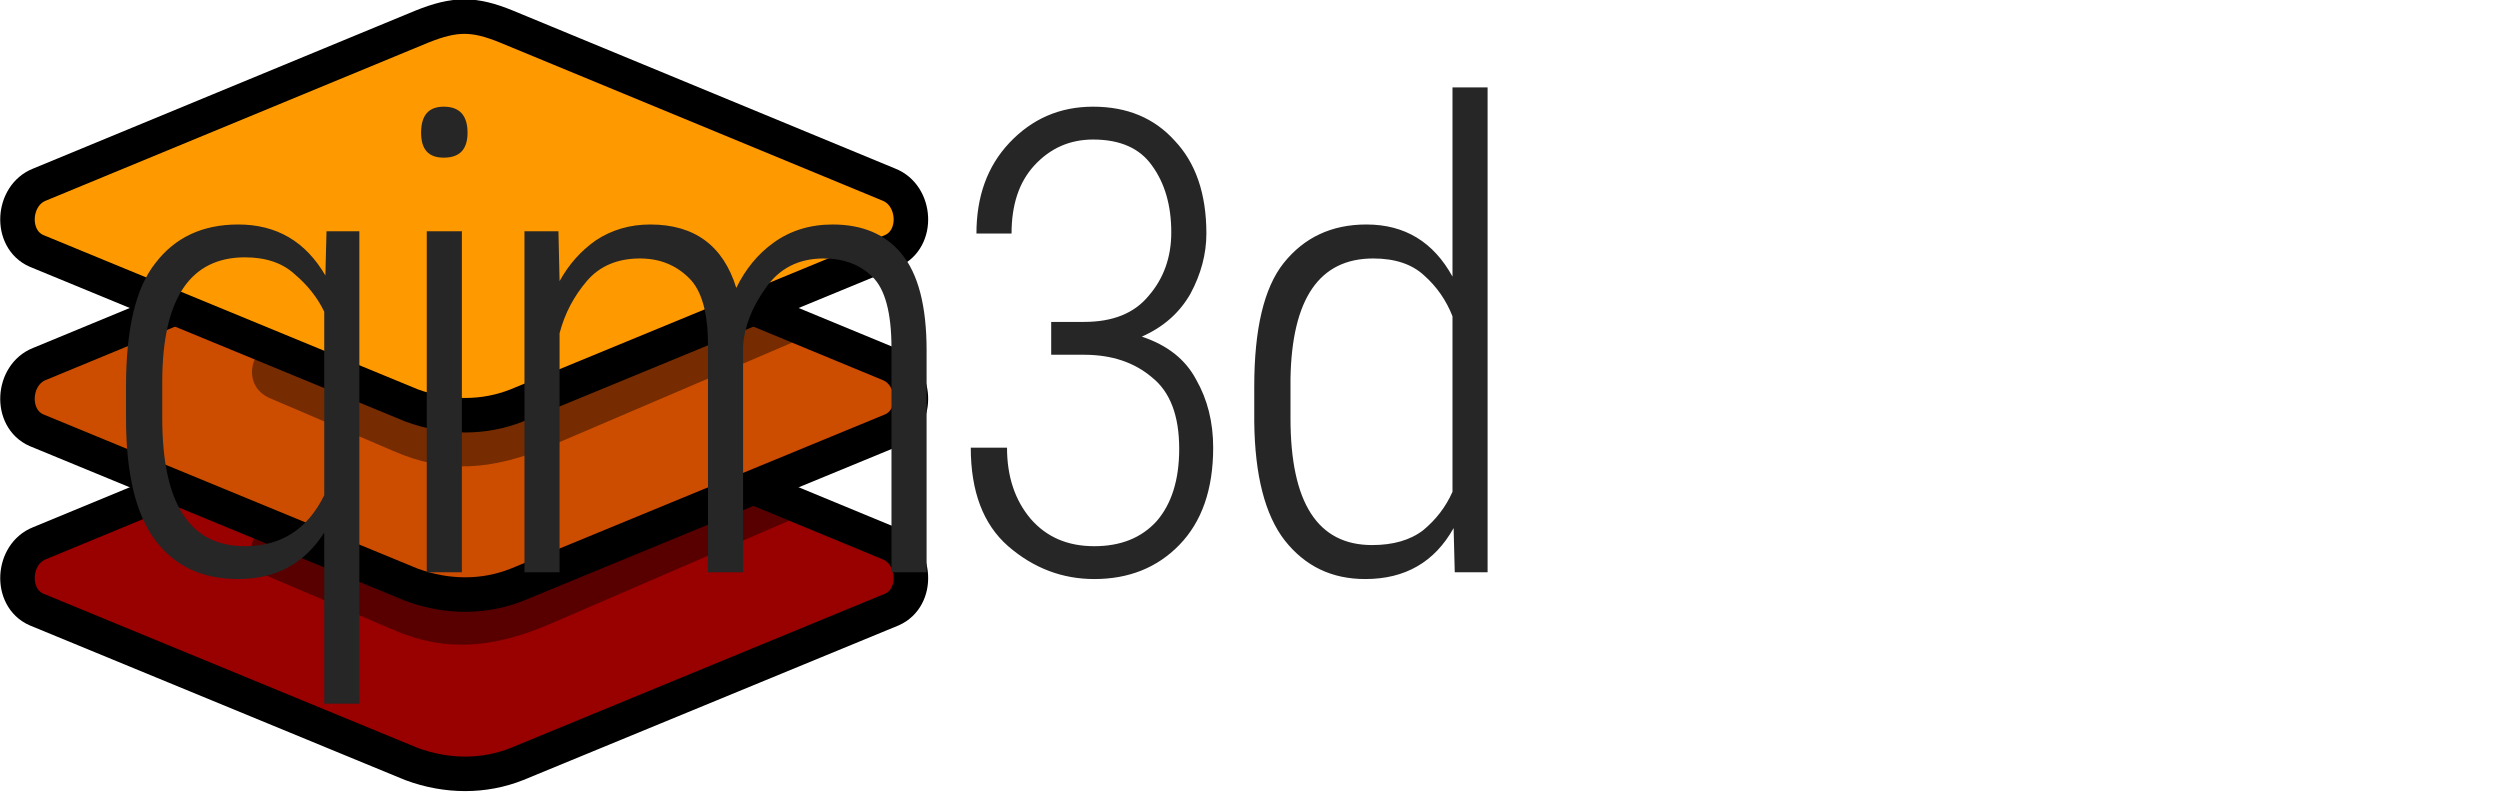
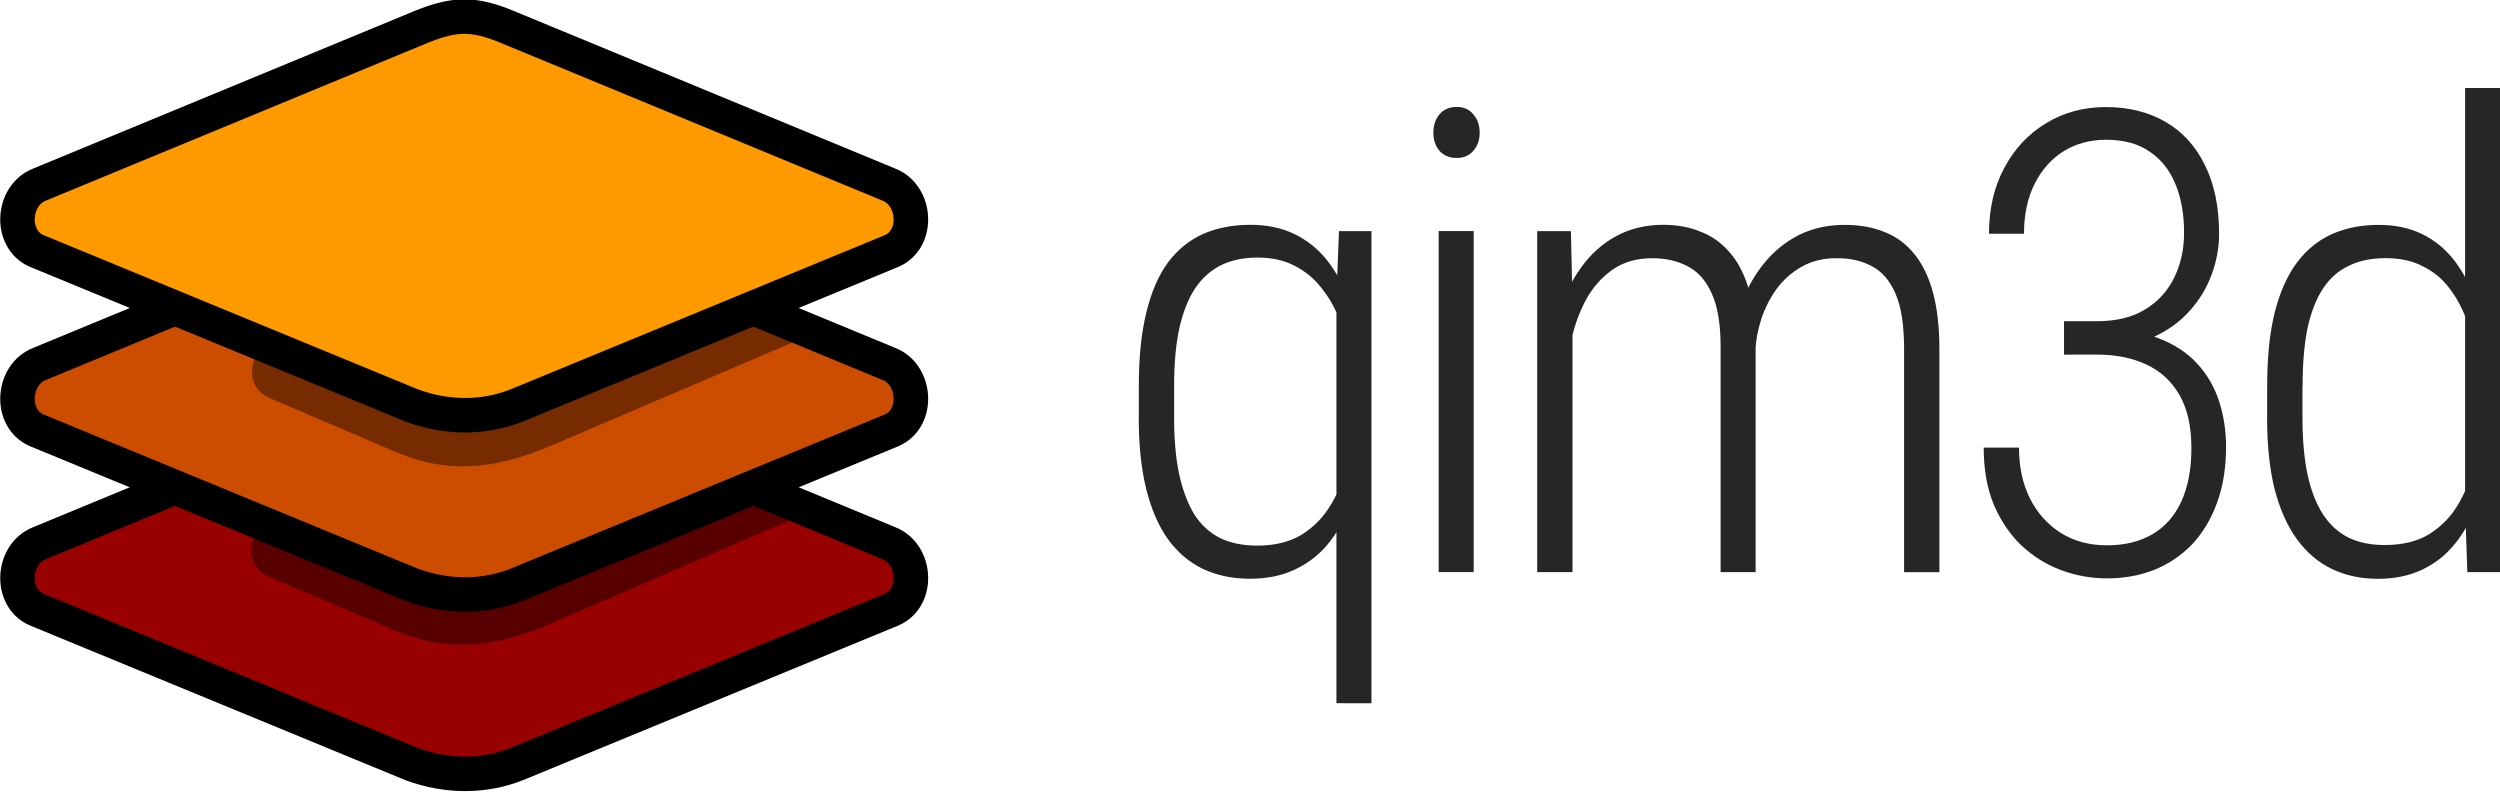
<svg xmlns="http://www.w3.org/2000/svg" width="34.484mm" height="10.912mm" viewBox="0 0 34.484 10.912" version="1.1" id="svg1">
  <defs id="defs1" />
  <g id="layer1" transform="translate(-76.62622,-116.6901)">
    <g id="g274" transform="translate(411.9815,-151.104)">
      <g id="g129" transform="translate(-30.26382,65.47039)">
        <path id="path111" d="m -299.269,207.636 -5.278,2.181 c -0.378,0.149 -0.415,0.75 -0.041,0.914 l 5.172,2.131 c 0.488,0.181 1.002,0.181 1.455,0 l 5.172,-2.131 c 0.374,-0.165 0.337,-0.765 -0.041,-0.914 l -5.278,-2.181 c -0.444,-0.181 -0.704,-0.183 -1.161,0 z" fill="#ffab61" paint-order="normal" style="fill:#990000;fill-opacity:1;stroke:#000000;stroke-width:0.476;stroke-dasharray:none;stroke-opacity:1" />
        <g id="g128" transform="translate(0,0.5291666)">
          <path id="path112" d="m -295.105,208.462 c -0.773,0.329 -2.009,0.879 -2.779,1.21 -0.503,0.19 -0.834,0.286 -1.445,0.062 -0.568,-0.243 -1.139,-0.487 -1.708,-0.731 -0.514,-0.241 -0.852,0.55 -0.323,0.755 l 1.688,0.722 c 0.694,0.303 1.344,0.271 2.158,-0.074 l 3.477,-1.503 z" fill="#ff8f64" font-variant-ligatures="normal" font-variant-position="normal" font-variant-caps="normal" font-variant-numeric="normal" font-variant-alternates="normal" font-feature-settings="normal" text-indent="0" text-align="start" text-decoration-line="none" text-decoration-style="solid" text-decoration-color="#000000" text-transform="none" text-orientation="mixed" white-space="normal" shape-padding="0" isolation="auto" mix-blend-mode="normal" solid-color="#000000" solid-opacity="1" vector-effect="none" paint-order="normal" style="fill:#000000;fill-opacity:0.425;stroke-width:0.776" />
          <path id="path114" d="m -299.269,204.634 -5.278,2.181 c -0.378,0.149 -0.415,0.75 -0.041,0.914 l 5.172,2.131 c 0.488,0.181 1.002,0.181 1.455,0 l 5.172,-2.131 c 0.374,-0.165 0.337,-0.765 -0.041,-0.914 l -5.278,-2.181 c -0.444,-0.181 -0.704,-0.183 -1.161,0 z" fill="#ffc861" paint-order="normal" style="fill:#cd4d00;fill-opacity:1;stroke:#000000;stroke-width:0.476;stroke-dasharray:none;stroke-opacity:1" />
        </g>
        <g id="g127" transform="translate(0,1.058333)">
          <path id="path115" d="m -295.304,205.521 c -0.774,0.329 -1.793,0.829 -2.564,1.16 -0.503,0.19 -0.835,0.287 -1.447,0.062 -0.569,-0.243 -1.14,-0.488 -1.71,-0.732 -0.514,-0.242 -0.854,0.551 -0.323,0.756 l 1.691,0.723 c 0.695,0.304 1.346,0.272 2.161,-0.074 l 3.482,-1.489 z" fill="#ffab61" font-variant-ligatures="normal" font-variant-position="normal" font-variant-caps="normal" font-variant-numeric="normal" font-variant-alternates="normal" font-feature-settings="normal" text-indent="0" text-align="start" text-decoration-line="none" text-decoration-style="solid" text-decoration-color="#000000" text-transform="none" text-orientation="mixed" white-space="normal" shape-padding="0" isolation="auto" mix-blend-mode="normal" solid-color="#000000" solid-opacity="1" vector-effect="none" paint-order="normal" style="fill:#000000;fill-opacity:0.425;stroke-width:0.206" />
          <path id="path125" d="m -299.269,201.631 -5.278,2.181 c -0.378,0.149 -0.415,0.75 -0.041,0.914 l 5.172,2.131 c 0.488,0.181 1.002,0.181 1.455,0 l 5.172,-2.131 c 0.374,-0.165 0.337,-0.765 -0.041,-0.914 l -5.278,-2.181 c -0.444,-0.181 -0.704,-0.183 -1.161,0 z" fill="#55a1ff" paint-order="normal" style="fill:#ff9900;fill-opacity:1;stroke:#000000;stroke-width:0.476;stroke-dasharray:none;stroke-opacity:1" />
        </g>
      </g>
-       <text xml:space="preserve" style="font-size:8.904px;line-height:100%;font-family:Anton;-inkscape-font-specification:'Anton, Normal';text-align:end;letter-spacing:-0.45px;text-anchor:end;fill:#262626;fill-opacity:1;stroke:none;stroke-width:0.514;paint-order:fill markers stroke" x="-300.215" y="275.685" id="text273">
-         <tspan id="tspan273" style="font-style:normal;font-variant:normal;font-weight:300;font-stretch:normal;font-size:8.904px;font-family:'Roboto Condensed';-inkscape-font-specification:'Roboto Condensed, Light';font-variant-ligatures:normal;font-variant-caps:normal;font-variant-numeric:normal;font-variant-east-asian:normal;fill:#262626;fill-opacity:1;stroke:none;stroke-width:0.514" x="-300.666" y="275.685">qim3d</tspan>
-       </text>
+       <path style="font-weight:300;font-size:8.904px;line-height:100%;font-family:'Roboto Condensed';-inkscape-font-specification:'Roboto Condensed, Light';text-align:end;letter-spacing:-0.45px;text-anchor:end;fill:#262626;stroke-width:0.514;paint-order:fill markers stroke" d="m -316.921,277.494 v -5.608 l 0.035,-0.904 h 0.448 v 6.513 z m -2.726,-3.939 v -0.439 q 0,-0.591 0.104,-1.013 0.104,-0.426 0.3,-0.691 0.2,-0.265 0.483,-0.391 0.287,-0.126 0.652,-0.126 0.343,0 0.604,0.126 0.265,0.126 0.452,0.361 0.187,0.235 0.3,0.561 0.117,0.326 0.17,0.726 v 1.404 q -0.043,0.37 -0.157,0.687 -0.113,0.313 -0.3,0.539 -0.187,0.226 -0.457,0.352 -0.265,0.126 -0.617,0.126 -0.361,0 -0.648,-0.135 -0.283,-0.135 -0.483,-0.409 -0.196,-0.274 -0.3,-0.691 -0.104,-0.417 -0.104,-0.987 z m 0.487,-0.439 v 0.439 q 0,0.452 0.07,0.783 0.074,0.33 0.209,0.552 0.139,0.217 0.356,0.326 0.217,0.104 0.509,0.104 0.37,0 0.617,-0.152 0.252,-0.157 0.404,-0.417 0.157,-0.261 0.226,-0.561 v -1.609 q -0.039,-0.204 -0.126,-0.417 -0.087,-0.217 -0.235,-0.4 -0.143,-0.187 -0.361,-0.3 -0.217,-0.117 -0.517,-0.117 -0.296,0 -0.513,0.109 -0.213,0.109 -0.356,0.326 -0.139,0.217 -0.213,0.548 -0.07,0.33 -0.07,0.787 z m 4.132,-2.135 v 4.704 h -0.483 v -4.704 z m -0.556,-1.356 q 0,-0.152 0.083,-0.252 0.087,-0.104 0.239,-0.104 0.148,0 0.23,0.104 0.087,0.1 0.087,0.252 0,0.148 -0.087,0.248 -0.083,0.1 -0.23,0.1 -0.152,0 -0.239,-0.1 -0.083,-0.1 -0.083,-0.248 z m 1.919,2.322 v 3.739 h -0.487 v -4.704 h 0.465 z m -0.091,1.096 -0.23,-0.126 q 0.022,-0.417 0.126,-0.783 0.109,-0.365 0.309,-0.643 0.2,-0.283 0.487,-0.439 0.287,-0.157 0.652,-0.157 0.287,0 0.517,0.096 0.235,0.091 0.404,0.291 0.17,0.196 0.261,0.513 0.091,0.313 0.091,0.761 v 3.13 h -0.483 v -3.113 q 0,-0.465 -0.122,-0.73 -0.117,-0.265 -0.33,-0.374 -0.209,-0.113 -0.491,-0.113 -0.326,0 -0.552,0.161 -0.226,0.161 -0.365,0.417 -0.135,0.257 -0.2,0.552 -0.065,0.291 -0.074,0.556 z m 2.613,-0.409 -0.326,0.017 q 0.017,-0.343 0.13,-0.656 0.113,-0.317 0.313,-0.565 0.2,-0.248 0.478,-0.391 0.283,-0.143 0.639,-0.143 0.313,0 0.552,0.1 0.243,0.096 0.409,0.304 0.17,0.209 0.257,0.535 0.087,0.326 0.087,0.783 v 3.069 h -0.487 v -3.074 q 0,-0.496 -0.117,-0.765 -0.117,-0.274 -0.33,-0.383 -0.209,-0.113 -0.491,-0.109 -0.274,0 -0.483,0.122 -0.204,0.117 -0.343,0.309 -0.135,0.191 -0.209,0.417 -0.07,0.222 -0.078,0.43 z m 4.258,-0.409 h 0.452 q 0.4,0 0.665,-0.161 0.27,-0.165 0.404,-0.443 0.135,-0.278 0.135,-0.617 0,-0.378 -0.117,-0.665 -0.117,-0.291 -0.356,-0.452 -0.235,-0.165 -0.604,-0.165 -0.326,0 -0.583,0.157 -0.252,0.157 -0.4,0.448 -0.148,0.291 -0.148,0.691 h -0.483 q 0,-0.513 0.209,-0.904 0.209,-0.396 0.574,-0.617 0.365,-0.226 0.83,-0.226 0.47,0 0.822,0.204 0.352,0.204 0.543,0.596 0.196,0.391 0.196,0.952 0,0.283 -0.104,0.561 -0.1,0.274 -0.304,0.5 -0.2,0.226 -0.509,0.365 -0.304,0.139 -0.709,0.139 h -0.513 z m 0,0.461 v -0.356 h 0.513 q 0.465,0 0.791,0.13 0.33,0.126 0.535,0.352 0.204,0.222 0.3,0.517 0.096,0.296 0.096,0.63 0,0.435 -0.126,0.774 -0.122,0.335 -0.343,0.57 -0.222,0.23 -0.522,0.352 -0.3,0.117 -0.652,0.117 -0.326,0 -0.63,-0.113 -0.304,-0.113 -0.548,-0.339 -0.239,-0.23 -0.383,-0.565 -0.139,-0.339 -0.139,-0.787 h 0.487 q 0,0.4 0.152,0.704 0.152,0.3 0.426,0.474 0.274,0.17 0.635,0.17 0.365,0 0.626,-0.152 0.261,-0.152 0.4,-0.452 0.139,-0.304 0.139,-0.735 0,-0.452 -0.165,-0.735 -0.165,-0.287 -0.461,-0.422 -0.291,-0.135 -0.678,-0.135 z m 5.532,2.087 v -5.765 h 0.483 v 6.678 h -0.452 z m -2.73,-1.217 v -0.439 q 0,-0.591 0.104,-1.013 0.109,-0.426 0.309,-0.691 0.2,-0.265 0.483,-0.391 0.287,-0.126 0.639,-0.126 0.343,0 0.6,0.126 0.261,0.126 0.443,0.361 0.183,0.235 0.296,0.561 0.113,0.326 0.165,0.726 v 1.404 q -0.043,0.37 -0.157,0.687 -0.109,0.313 -0.296,0.539 -0.183,0.226 -0.448,0.352 -0.265,0.126 -0.613,0.126 -0.348,0 -0.63,-0.135 -0.283,-0.135 -0.483,-0.409 -0.2,-0.274 -0.309,-0.691 -0.104,-0.417 -0.104,-0.987 z m 0.487,-0.439 v 0.439 q 0,0.452 0.07,0.783 0.07,0.326 0.209,0.543 0.139,0.217 0.352,0.326 0.213,0.104 0.504,0.104 0.37,0 0.617,-0.152 0.248,-0.157 0.396,-0.409 0.152,-0.257 0.222,-0.561 v -1.609 q -0.039,-0.209 -0.126,-0.422 -0.083,-0.217 -0.226,-0.4 -0.139,-0.183 -0.356,-0.291 -0.213,-0.113 -0.517,-0.113 -0.296,0 -0.513,0.109 -0.217,0.104 -0.356,0.322 -0.139,0.217 -0.209,0.548 -0.065,0.326 -0.065,0.783 z" id="text273" aria-label="qim3d" />
    </g>
  </g>
</svg>
